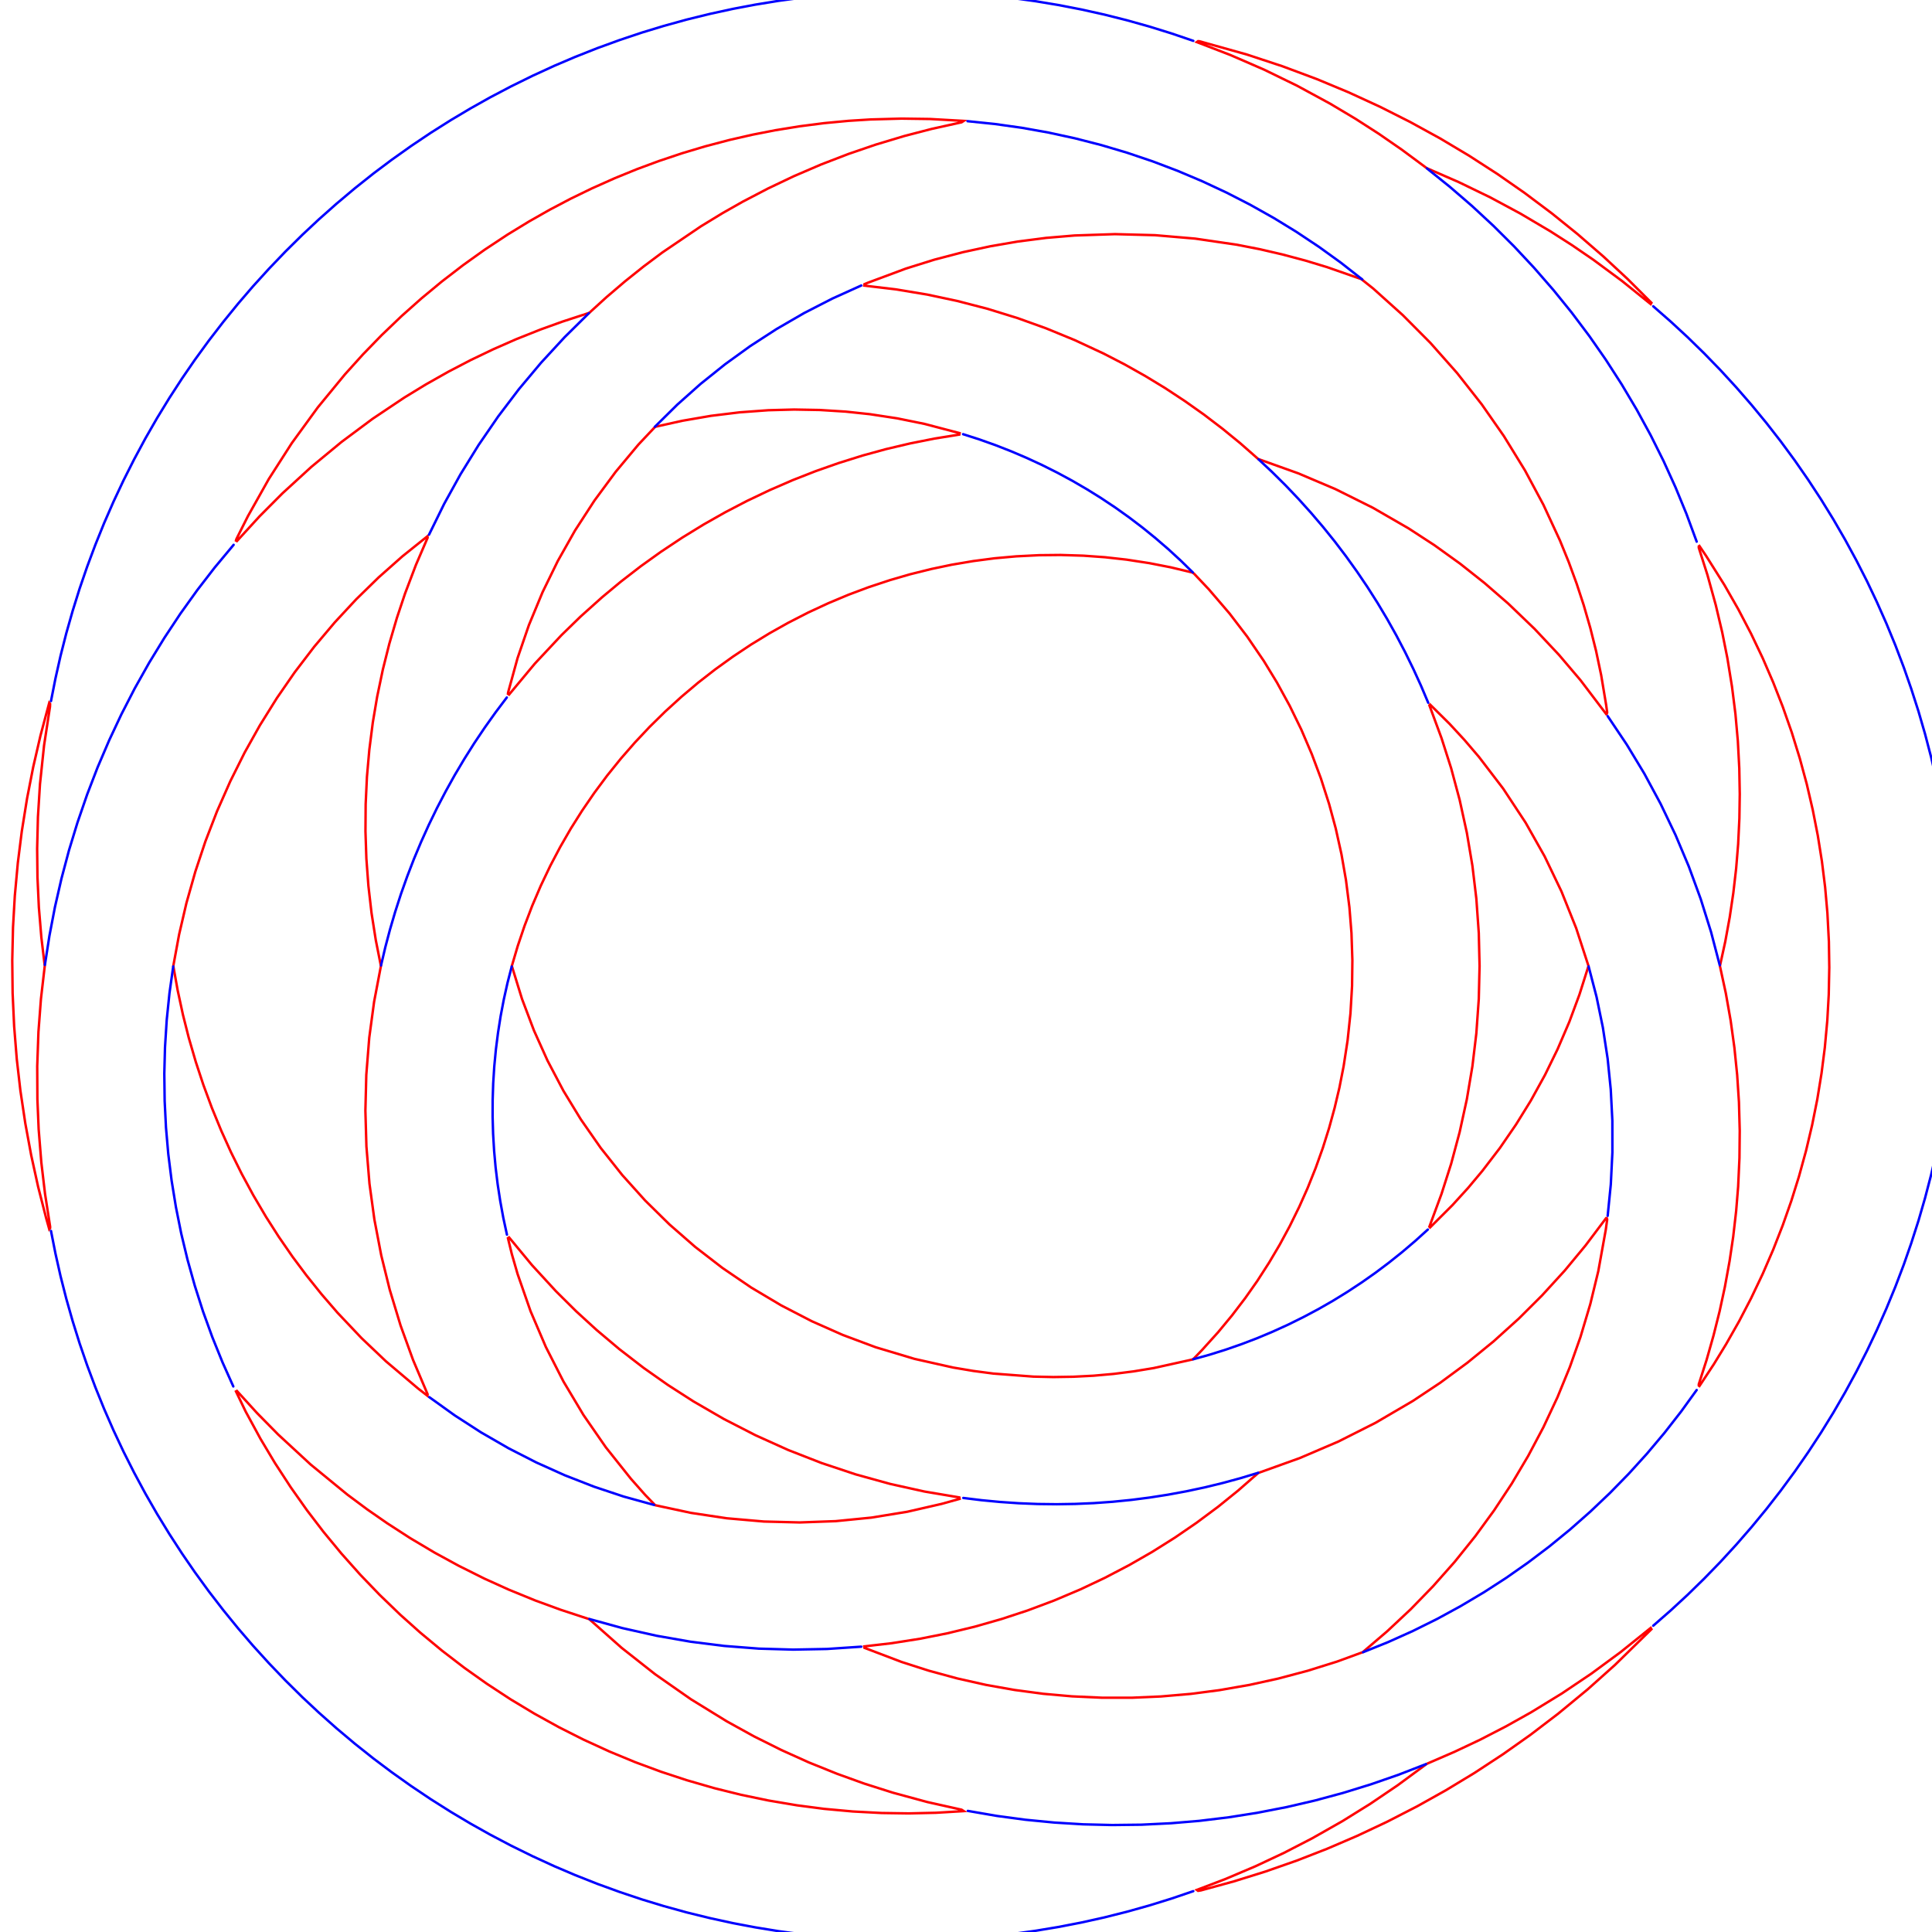
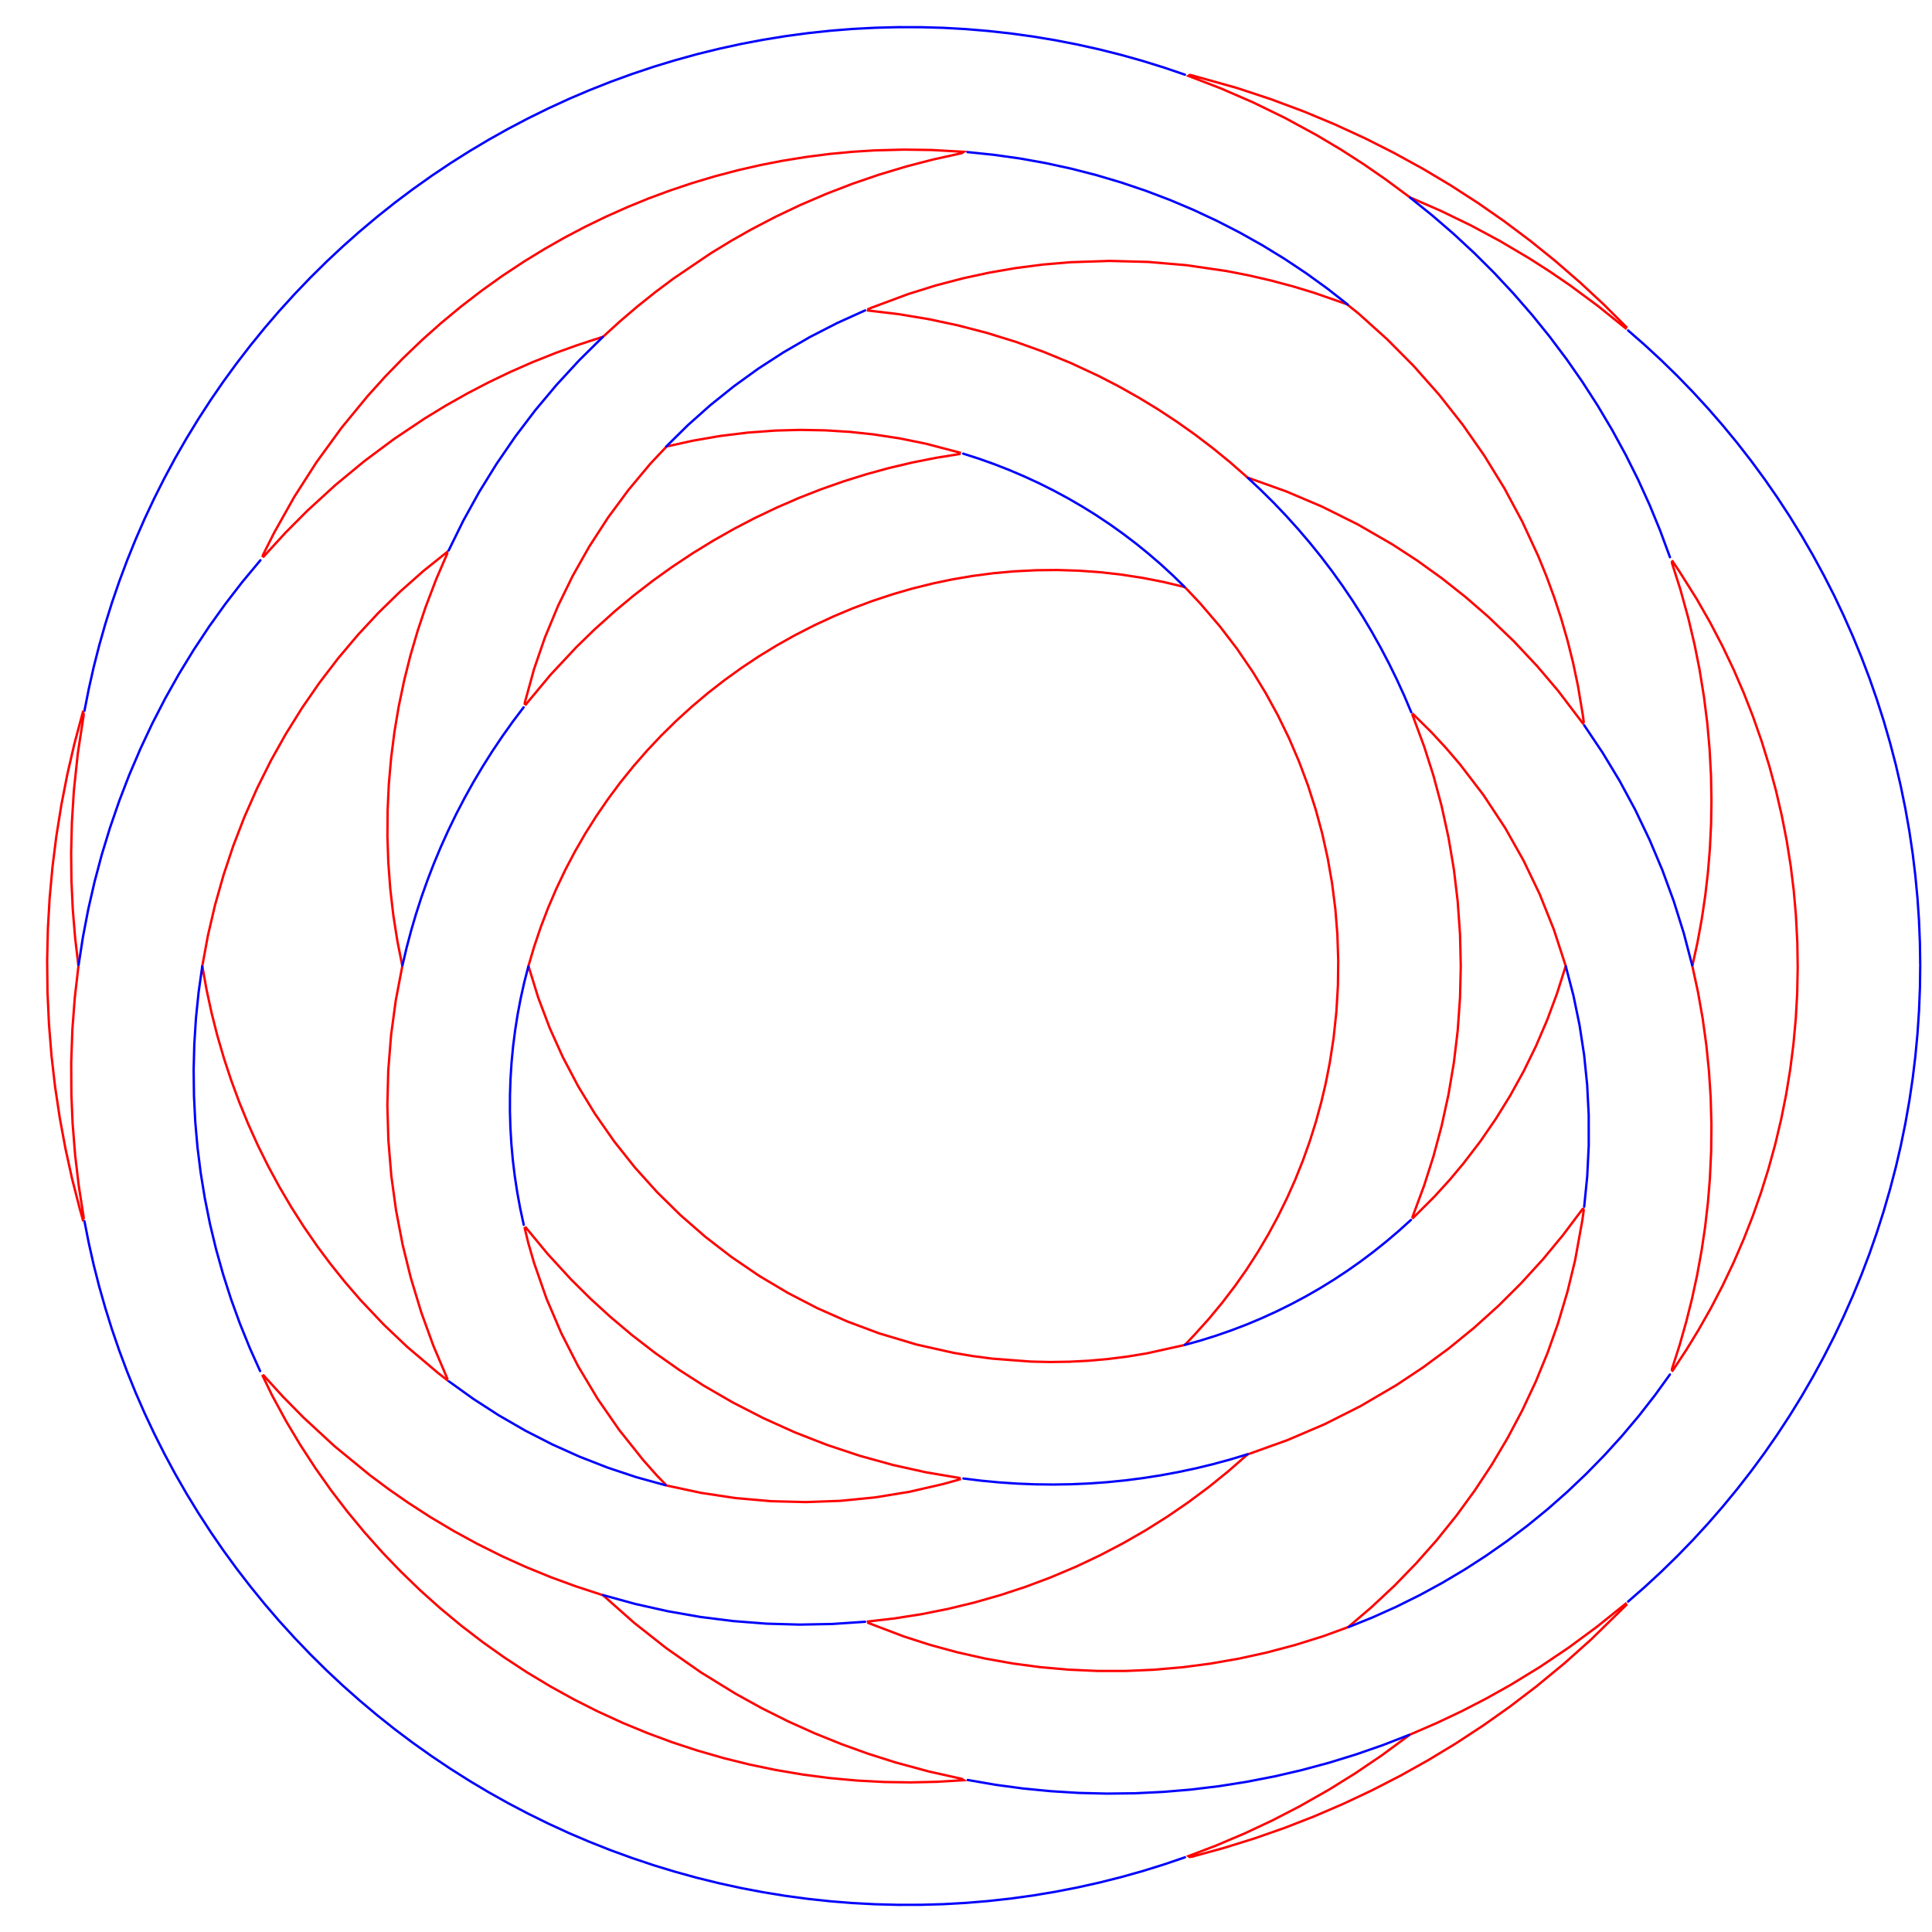
- <svg xmlns="http://www.w3.org/2000/svg" width="79mm" height="79mm" viewBox="-39.5 -39.5 79 79">
+ <svg xmlns="http://www.w3.org/2000/svg" width="82mm" height="82mm" viewBox="-41 -41 82 82">
  <g id="cut" fill="none" stroke="#ff0000" stroke-width="0.1">
    <path d="M9.438 -37.779L9.489 -37.817L9.547 -37.813L11.48 -37.272L12.944 -36.789L14.35 -36.264L15.639 -35.727L16.927 -35.135L18.157 -34.515L19.387 -33.84L20.559 -33.141L21.73 -32.385L22.843 -31.61L23.956 -30.775L25.01 -29.925L26.064 -29.011L27.06 -28.085L28.028 -27.119L27.997 -27.066L26.826 -28.01L25.654 -28.877L24.776 -29.478L23.897 -30.041L22.667 -30.768L21.437 -31.429L20.149 -32.053L18.84 -32.624L17.811 -33.386L16.879 -34.03L15.931 -34.64L14.891 -35.26L13.53 -35.999L12.183 -36.655L10.809 -37.251L9.438 -37.779ZM-3.897 -34.616L-2.636 -34.65L-1.464 -34.634L-0.091 -34.557L-0.18 -34.499L-1.406 -34.228L-2.519 -33.939L-3.69 -33.587L-4.803 -33.206L-5.916 -32.778L-7.029 -32.3L-8.083 -31.799L-9.137 -31.249L-9.957 -30.784L-10.836 -30.248L-12.417 -29.176L-13.179 -28.606L-13.941 -27.997L-14.696 -27.353L-15.404 -26.708L-16.517 -26.344L-17.396 -26.027L-18.391 -25.631L-19.329 -25.219L-20.254 -24.776L-21.154 -24.307L-22.081 -23.784L-22.96 -23.248L-24.266 -22.374L-25.537 -21.427L-26.767 -20.411L-27.949 -19.329L-28.883 -18.391L-29.813 -17.375L-29.851 -17.396L-29.835 -17.454L-29.364 -18.391L-28.508 -19.914L-27.569 -21.379L-26.504 -22.843L-25.397 -24.19L-24.659 -25.008L-23.897 -25.793L-23.077 -26.578L-22.272 -27.294L-21.437 -27.986L-20.559 -28.662L-19.68 -29.29L-18.743 -29.909L-17.864 -30.446L-17.018 -30.926L-16.166 -31.374L-15.287 -31.801L-14.36 -32.214L-13.471 -32.577L-12.554 -32.917L-11.597 -33.237L-10.66 -33.517L-9.664 -33.779L-8.727 -33.993L-7.79 -34.176L-6.794 -34.337L-5.799 -34.465L-4.803 -34.559L-3.897 -34.616ZM4.442 -29.871L6.091 -29.926L7.731 -29.883L9.371 -29.743L11.07 -29.494L12.007 -29.311L12.944 -29.094L13.881 -28.844L14.76 -28.578L16.166 -28.087L16.648 -27.704L17.864 -26.611L18.989 -25.479L20.079 -24.249L21.086 -22.969L21.992 -21.671L22.856 -20.266L23.61 -18.86L24.288 -17.396L24.646 -16.517L24.968 -15.639L25.257 -14.76L25.528 -13.823L25.763 -12.886L25.973 -11.89L26.178 -10.66L26.218 -10.367L26.2 -10.309L26.181 -10.298L25.127 -11.686L24.249 -12.72L23.253 -13.781L22.172 -14.819L21.203 -15.66L20.207 -16.449L19.153 -17.207L18.099 -17.893L16.634 -18.739L15.111 -19.498L13.589 -20.144L11.949 -20.731L11.211 -21.379L10.495 -21.964L9.727 -22.55L8.961 -23.092L8.141 -23.632L7.321 -24.13L6.485 -24.6L5.623 -25.045L4.451 -25.591L3.28 -26.072L2.109 -26.493L0.879 -26.873L-0.351 -27.192L-1.581 -27.454L-2.87 -27.668L-4.161 -27.821L-4.154 -27.88L-4.012 -27.939L-2.46 -28.517L-1.289 -28.883L-0.117 -29.19L0.996 -29.43L2.109 -29.622L3.28 -29.773L4.442 -29.871ZM-8.082 -22.726L-7.029 -22.754L-5.974 -22.735L-4.92 -22.669L-3.924 -22.563L-2.811 -22.393L-1.699 -22.167L-0.26 -21.789L-0.271 -21.73L-1.289 -21.566L-2.284 -21.368L-3.28 -21.133L-4.217 -20.876L-5.213 -20.564L-6.15 -20.234L-7.087 -19.867L-8.024 -19.46L-8.961 -19.014L-9.84 -18.556L-10.719 -18.059L-11.597 -17.52L-12.476 -16.936L-13.296 -16.348L-14.116 -15.714L-14.877 -15.081L-15.756 -14.293L-16.54 -13.53L-17.635 -12.359L-18.684 -11.098L-18.73 -11.129L-18.723 -11.187L-18.336 -12.593L-17.873 -13.94L-17.314 -15.287L-16.693 -16.558L-15.988 -17.806L-15.19 -19.036L-14.325 -20.207L-13.396 -21.32L-12.71 -22.048L-11.597 -22.295L-10.426 -22.497L-9.254 -22.64L-8.082 -22.726ZM-22.023 -17.571L-22.014 -17.513L-22.493 -16.4L-22.938 -15.229L-23.271 -14.233L-23.58 -13.179L-23.845 -12.124L-24.078 -11.011L-24.256 -9.957L-24.398 -8.844L-24.496 -7.731L-24.548 -6.619L-24.556 -5.506L-24.519 -4.393L-24.436 -3.28L-24.308 -2.167L-24.133 -1.054L-23.924 0L-24.203 1.464L-24.401 2.929L-24.522 4.451L-24.559 5.916L-24.517 7.38L-24.392 8.903L-24.191 10.367L-23.911 11.831L-23.564 13.237L-23.12 14.701L-22.609 16.111L-22.014 17.513L-22.023 17.572L-22.401 17.279L-23.721 16.162L-24.717 15.215L-25.702 14.174L-26.357 13.415L-26.969 12.651L-27.537 11.89L-28.103 11.07L-28.627 10.25L-29.144 9.371L-29.619 8.493L-30.055 7.614L-30.457 6.725L-30.837 5.799L-31.184 4.861L-31.493 3.924L-31.783 2.929L-32.02 1.991L-32.235 0.996L-32.414 0L-32.176 -1.289L-31.876 -2.577L-31.511 -3.865L-31.101 -5.096L-30.626 -6.326L-30.082 -7.556L-29.497 -8.727L-28.874 -9.84L-28.18 -10.953L-27.452 -12.007L-26.65 -13.057L-25.806 -14.057L-24.935 -14.994L-24.014 -15.893L-23.046 -16.751L-22.023 -17.571ZM29.965 -17.161L29.989 -17.177L30.275 -16.751L31.012 -15.58L31.581 -14.584L32.101 -13.589L32.576 -12.593L33.007 -11.597L33.397 -10.601L33.767 -9.547L34.093 -8.493L34.379 -7.439L34.624 -6.384L34.831 -5.33L34.999 -4.276L35.13 -3.221L35.223 -2.167L35.284 -0.996L35.3 0.059L35.278 1.171L35.219 2.226L35.117 3.339L34.982 4.393L34.81 5.447L34.599 6.501L34.349 7.556L34.059 8.61L33.747 9.606L33.397 10.601L33.007 11.597L32.576 12.593L32.101 13.589L31.613 14.526L31.081 15.463L30.579 16.283L30.047 17.091L29.989 17.177L29.965 17.161L29.963 17.103L30.283 16.107L30.566 15.111L30.816 14.116L31.031 13.12L31.223 12.066L31.371 11.07L31.492 10.016L31.573 9.02L31.627 7.849L31.638 6.736L31.606 5.564L31.533 4.451L31.42 3.339L31.266 2.226L31.069 1.113L30.828 0L31.046 -0.996L31.228 -1.991L31.376 -2.987L31.491 -3.983L31.573 -4.979L31.624 -6.033L31.639 -7.029L31.62 -8.083L31.561 -9.196L31.462 -10.309L31.322 -11.421L31.132 -12.593L30.921 -13.647L30.658 -14.76L30.318 -15.99L29.963 -17.103L29.965 -17.161ZM2.053 -16.751L2.987 -16.798L3.866 -16.807L4.803 -16.778L5.681 -16.715L6.56 -16.617L7.497 -16.473L8.376 -16.301L9.254 -16.091L9.319 -16.049L9.928 -15.404L10.777 -14.413L11.497 -13.471L12.176 -12.476L12.712 -11.597L13.237 -10.639L13.712 -9.664L14.138 -8.669L14.511 -7.673L14.849 -6.619L15.119 -5.623L15.353 -4.569L15.537 -3.514L15.678 -2.401L15.762 -1.347L15.799 -0.234L15.786 0.82L15.721 1.933L15.603 3.046L15.441 4.1L15.268 4.979L15.074 5.799L14.849 6.619L14.591 7.439L14.298 8.259L13.969 9.079L13.63 9.84L13.237 10.639L12.827 11.397L12.397 12.124L11.906 12.886L11.421 13.575L10.875 14.291L10.309 14.975L9.657 15.697L9.313 16.055L9.254 16.091L7.673 16.441L6.853 16.576L6.033 16.68L5.213 16.753L4.393 16.795L3.573 16.808L2.753 16.79L1.113 16.665L0.293 16.557L-0.527 16.419L-2.109 16.064L-3.69 15.59L-5.037 15.087L-6.303 14.526L-7.556 13.878L-8.786 13.146L-9.957 12.348L-11.07 11.489L-12.124 10.569L-13.12 9.589L-14.057 8.547L-14.937 7.439L-15.753 6.267L-16.459 5.108L-17.113 3.866L-17.667 2.636L-18.155 1.347L-18.571 0L-18.329 -0.82L-18.052 -1.64L-17.739 -2.46L-17.388 -3.28L-16.997 -4.1L-16.596 -4.861L-16.157 -5.623L-15.697 -6.352L-15.193 -7.087L-14.67 -7.79L-14.116 -8.477L-13.54 -9.137L-12.934 -9.781L-12.3 -10.404L-11.633 -11.011L-10.953 -11.585L-10.25 -12.132L-9.529 -12.651L-8.786 -13.146L-8.024 -13.611L-7.263 -14.038L-6.443 -14.458L-5.623 -14.838L-4.803 -15.182L-3.983 -15.489L-3.104 -15.78L-2.284 -16.018L-1.406 -16.236L-0.586 -16.408L0.293 -16.557L1.171 -16.672L2.053 -16.751ZM-37.498 -10.719L-37.486 -10.762L-37.451 -10.719L-37.456 -10.601L-37.698 -9.02L-37.865 -7.439L-37.949 -6.091L-37.981 -4.803L-37.968 -3.631L-37.911 -2.401L-37.809 -1.171L-37.67 0L-37.826 1.347L-37.928 2.694L-37.978 4.1L-37.971 5.447L-37.919 6.677L-37.811 8.024L-37.659 9.313L-37.45 10.66L-37.451 10.719L-37.486 10.762L-37.613 10.309L-37.943 9.02L-38.226 7.731L-38.464 6.443L-38.666 5.096L-38.814 3.807L-38.922 2.46L-38.984 1.113L-38.999 -0.234L-38.968 -1.581L-38.894 -2.87L-38.771 -4.217L-38.609 -5.506L-38.393 -6.853L-38.141 -8.141L-37.843 -9.43L-37.498 -10.719ZM18.948 -10.66L18.977 -10.69L19.776 -9.899L20.383 -9.242L20.973 -8.551L21.964 -7.255L22.885 -5.857L23.663 -4.478L24.35 -3.046L24.951 -1.545L25.454 0L25.083 1.171L24.67 2.284L24.192 3.397L23.677 4.451L23.095 5.506L22.491 6.481L21.833 7.439L21.116 8.376L20.527 9.079L19.888 9.781L18.977 10.69L18.948 10.66L19.446 9.313L19.839 8.083L20.185 6.794L20.48 5.447L20.707 4.1L20.868 2.753L20.968 1.347L21 0L20.968 -1.347L20.868 -2.753L20.707 -4.1L20.48 -5.447L20.185 -6.794L19.839 -8.083L19.446 -9.313L18.948 -10.66ZM26.174 10.309L26.2 10.309L26.218 10.367L26.162 10.777L25.855 12.476L25.528 13.823L25.126 15.17L24.691 16.4L24.187 17.63L23.61 18.86L22.989 20.031L22.316 21.166L21.596 22.257L20.828 23.311L19.981 24.366L19.099 25.361L18.188 26.299L17.22 27.206L16.224 28.057L15.17 28.443L13.975 28.817L12.769 29.137L11.597 29.395L10.367 29.61L9.196 29.763L7.966 29.869L6.794 29.92L5.564 29.92L4.334 29.864L3.163 29.76L1.991 29.604L0.82 29.396L-0.351 29.133L-1.523 28.814L-2.636 28.457L-4.154 27.88L-4.161 27.821L-3.046 27.692L-1.874 27.508L-0.761 27.286L0.351 27.017L1.464 26.699L2.519 26.352L3.599 25.947L4.686 25.487L5.681 25.016L6.677 24.495L7.614 23.957L8.547 23.37L9.43 22.765L10.309 22.111L11.129 21.448L11.949 20.731L13.647 20.121L15.229 19.444L16.751 18.676L18.274 17.784L19.388 17.044L20.5 16.224L21.576 15.346L22.609 14.413L23.554 13.471L24.483 12.454L25.338 11.421L26.174 10.309ZM-18.73 11.129L-18.684 11.098L-17.747 12.231L-16.769 13.296L-15.943 14.116L-15.111 14.877L-14.174 15.667L-13.179 16.435L-12.183 17.136L-11.14 17.806L-9.899 18.524L-8.61 19.186L-7.263 19.794L-5.904 20.324L-4.51 20.788L-3.104 21.177L-1.699 21.489L-0.271 21.73L-0.26 21.789L-0.996 21.994L-2.401 22.316L-3.866 22.555L-5.33 22.7L-6.794 22.753L-8.259 22.716L-9.781 22.583L-11.246 22.362L-12.71 22.048L-13.12 21.625L-13.706 20.963L-14.728 19.68L-15.639 18.364L-16.462 16.986L-17.179 15.58L-17.805 14.116L-18.336 12.593L-18.573 11.773L-18.73 11.129ZM-29.851 17.396L-29.813 17.375L-28.993 18.276L-28.13 19.153L-26.799 20.383L-25.298 21.613L-24.483 22.22L-23.663 22.789L-22.726 23.395L-21.73 23.987L-20.734 24.53L-19.68 25.056L-18.684 25.506L-17.605 25.947L-16.576 26.323L-15.404 26.708L-14.082 27.88L-12.71 28.961L-11.246 29.984L-9.781 30.886L-8.669 31.5L-7.556 32.056L-6.425 32.566L-5.264 33.034L-4.159 33.432L-2.987 33.804L-1.581 34.186L-0.18 34.499L-0.091 34.557L-0.117 34.559L-1.23 34.625L-2.343 34.65L-3.456 34.634L-4.627 34.572L-5.799 34.465L-6.911 34.32L-8.083 34.122L-9.196 33.89L-10.285 33.62L-11.421 33.292L-12.476 32.945L-13.53 32.554L-14.584 32.118L-15.639 31.634L-16.634 31.132L-17.644 30.574L-18.626 29.983L-19.6 29.344L-20.508 28.7L-21.424 27.997L-22.316 27.257L-23.136 26.524L-23.977 25.713L-24.766 24.893L-25.537 24.028L-26.274 23.136L-26.946 22.257L-27.608 21.32L-28.257 20.324L-28.851 19.329L-29.456 18.216L-29.851 17.396ZM27.932 27.119L27.997 27.066L28.028 27.119L26.533 28.583L25.419 29.579L24.212 30.574L23.077 31.44L21.964 32.227L20.793 32.995L19.621 33.705L18.45 34.36L17.22 34.992L15.99 35.571L14.76 36.099L13.53 36.578L12.241 37.029L10.953 37.43L9.606 37.799L9.489 37.817L9.438 37.779L10.601 37.336L11.831 36.814L13.003 36.264L14.153 35.67L15.392 34.967L16.523 34.264L17.647 33.503L18.84 32.624L19.973 32.133L21.027 31.635L22.081 31.091L23.108 30.516L24.366 29.746L25.573 28.934L26.767 28.055L27.932 27.119Z" />
  </g>
  <g id="engrave" fill="none" stroke="#0000ff" stroke-width="0.1" stroke-linecap="round">
    <path d="M29.877 17.338L29.247 18.21L28.561 19.09L27.844 19.942L27.098 20.764L26.325 21.555L25.524 22.315L24.699 23.043L23.85 23.737L22.979 24.396L22.087 25.021L21.176 25.61L20.211 26.183L19.266 26.698L18.269 27.193L17.258 27.647L16.235 28.06M-18.771 10.985L-18.92 10.295L-19.046 9.606L-19.151 8.921L-19.234 8.239L-19.295 7.561L-19.337 6.86L-19.357 6.166L-19.355 5.477L-19.333 4.796L-19.288 4.096L-19.222 3.405L-19.135 2.723L-19.029 2.05L-18.898 1.363L-18.747 0.686L-18.576 0.022M25.459 0.018L25.784 1.266L26.041 2.512L26.236 3.784L26.364 5.046L26.43 6.327L26.431 7.624L26.366 8.934L26.238 10.216M-29.96 17.192L-30.399 16.211L-30.818 15.176L-31.197 14.13L-31.535 13.072L-31.833 12.006L-32.091 10.933L-32.307 9.855L-32.483 8.773L-32.619 7.688L-32.713 6.604L-32.767 5.52L-32.781 4.398L-32.753 3.322L-32.683 2.211L-32.57 1.109L-32.416 0.017M-0.119 -21.746L0.553 -21.53L1.213 -21.295L1.858 -21.042L2.49 -20.772L3.108 -20.486L3.735 -20.172L4.346 -19.842L4.941 -19.496L5.52 -19.136L6.104 -18.747L6.669 -18.344L7.216 -17.928L7.745 -17.499L8.275 -17.042L8.785 -16.573L9.275 -16.093M-12.756 22.037L-13.999 21.694L-15.206 21.292L-16.406 20.824L-17.563 20.304L-18.705 19.72L-19.828 19.072L-20.9 18.38L-21.947 17.629M0.062 -34.545L1.175 -34.43L2.28 -34.275L3.376 -34.079L4.46 -33.843L5.532 -33.568L6.59 -33.254L7.632 -32.902L8.657 -32.513L9.664 -32.087L10.65 -31.626L11.615 -31.131L12.594 -30.581L13.511 -30.019L14.438 -29.402L15.336 -28.753L16.204 -28.073M18.885 10.777L18.361 11.25L17.828 11.703L17.286 12.136L16.737 12.548L16.18 12.94L15.594 13.326L15.003 13.69L14.406 14.032L13.804 14.352L13.176 14.663L12.544 14.951L11.91 15.217L11.274 15.46L10.613 15.69L9.952 15.897L9.291 16.081M-12.722 -22.049L-11.804 -22.955L-10.854 -23.801L-9.85 -24.606L-8.822 -25.349L-7.745 -26.047L-6.623 -26.697L-5.457 -27.295L-4.282 -27.826M18.808 32.635L17.685 33.07L16.552 33.463L15.41 33.815L14.261 34.125L13.107 34.393L11.903 34.627L10.743 34.81L9.536 34.956L8.377 35.053L7.174 35.112L5.977 35.126L4.785 35.097L3.602 35.024L2.429 34.91L1.267 34.754L0.074 34.548M-23.92 -0.021L-23.746 -0.762L-23.553 -1.492L-23.342 -2.21L-23.105 -2.944L-22.848 -3.666L-22.575 -4.373L-22.284 -5.067L-21.965 -5.773L-21.629 -6.464L-21.276 -7.14L-20.909 -7.801L-20.512 -8.469L-20.1 -9.122L-19.673 -9.757L-19.232 -10.376L-18.777 -10.979M26.238 -10.218L27.021 -9.051L27.737 -7.866L28.402 -6.633L29.014 -5.354L29.556 -4.069L30.041 -2.745L30.467 -1.385L30.821 -0.031M-37.664 -0.045L-37.479 -1.235L-37.253 -2.413L-36.986 -3.577L-36.68 -4.727L-36.334 -5.86L-35.934 -7.02L-35.512 -8.116L-35.034 -9.233L-34.539 -10.286L-33.988 -11.356L-33.401 -12.4L-32.779 -13.417L-32.125 -14.405L-31.438 -15.364L-30.722 -16.292L-29.947 -17.222M11.963 -20.718L12.518 -20.198L13.076 -19.645L13.592 -19.103L14.109 -18.529L14.605 -17.947L15.081 -17.356L15.536 -16.757L15.988 -16.127L16.418 -15.491L16.827 -14.848L17.215 -14.199L17.595 -13.521L17.953 -12.838L18.29 -12.15L18.606 -11.459L18.9 -10.764M-4.282 27.833L-5.684 27.927L-7.069 27.953L-8.47 27.913L-9.883 27.803L-11.267 27.629L-12.656 27.386L-14.047 27.074L-15.397 26.703M18.846 -32.615L19.784 -31.861L20.692 -31.077L21.568 -30.264L22.411 -29.425L23.221 -28.559L24.026 -27.634L24.765 -26.721L25.495 -25.749L26.16 -24.794L26.812 -23.782L27.424 -22.752L27.995 -21.706L28.525 -20.645L29.013 -19.572L29.459 -18.488L29.878 -17.352M11.952 20.722L11.223 20.943L10.494 21.141L9.767 21.318L9.012 21.479L8.259 21.618L7.51 21.735L6.763 21.831L5.992 21.908L5.225 21.963L4.464 21.996L3.708 22.008L2.93 21.999L2.159 21.968L1.395 21.916L0.639 21.844L-0.11 21.752M-21.958 -17.636L-21.338 -18.897L-20.668 -20.109L-19.931 -21.302L-19.129 -22.471L-18.286 -23.582L-17.38 -24.663L-16.414 -25.711L-15.418 -26.695M40.5 0L40.488 0.924L40.449 1.9L40.384 2.873L40.292 3.844L40.181 4.762L40.038 5.726L39.868 6.686L39.673 7.64L39.464 8.539L39.218 9.48L38.947 10.414L38.65 11.339L38.347 12.208L38.002 13.115L37.633 14.011L37.24 14.896L36.847 15.724L36.408 16.585L35.947 17.433L35.464 18.267L34.958 19.087L34.431 19.891L33.884 20.679L33.315 21.452L32.727 22.207L32.12 22.944L31.494 23.664L30.85 24.365L30.188 25.047L29.509 25.71L28.813 26.353L28.102 26.975M9.294 37.83L8.4 38.134L7.495 38.415L6.582 38.671L5.66 38.903L4.73 39.11L3.794 39.292L2.851 39.449L1.903 39.58L0.95 39.685L-0.006 39.765L-0.966 39.819L-1.929 39.846L-2.893 39.847L-3.858 39.822L-4.823 39.771L-5.736 39.698L-6.699 39.595L-7.66 39.466L-8.618 39.31L-9.522 39.139L-10.471 38.932L-11.416 38.7L-12.354 38.441L-13.236 38.173L-14.16 37.864L-15.076 37.531L-15.983 37.172L-16.833 36.81L-17.719 36.403L-18.595 35.972L-19.458 35.518L-20.265 35.065L-21.059 34.592L-21.884 34.071L-22.694 33.527L-23.489 32.962L-24.228 32.407L-24.991 31.8L-25.737 31.173L-26.466 30.526L-27.139 29.896L-27.831 29.212L-28.504 28.509L-29.157 27.79L-29.757 27.092L-30.369 26.34L-30.961 25.572L-31.531 24.789L-32.05 24.034L-32.576 23.224L-33.08 22.4L-33.56 21.564L-34.016 20.716L-34.449 19.858L-34.858 18.989L-35.242 18.111L-35.601 17.224L-35.936 16.329L-36.246 15.427L-36.53 14.518L-36.79 13.603L-37.024 12.684L-37.232 11.76L-37.415 10.833M-37.415 -10.833L-37.232 -11.76L-37.024 -12.684L-36.79 -13.603L-36.53 -14.518L-36.246 -15.427L-35.936 -16.329L-35.601 -17.224L-35.242 -18.111L-34.858 -18.989L-34.449 -19.858L-34.016 -20.716L-33.56 -21.564L-33.08 -22.4L-32.576 -23.224L-32.05 -24.034L-31.531 -24.789L-30.961 -25.572L-30.369 -26.34L-29.757 -27.092L-29.157 -27.79L-28.504 -28.509L-27.831 -29.212L-27.139 -29.896L-26.466 -30.526L-25.737 -31.173L-24.991 -31.8L-24.228 -32.407L-23.489 -32.962L-22.694 -33.527L-21.884 -34.071L-21.059 -34.592L-20.265 -35.065L-19.458 -35.518L-18.595 -35.972L-17.719 -36.403L-16.833 -36.81L-15.983 -37.172L-15.076 -37.531L-14.16 -37.864L-13.236 -38.173L-12.354 -38.441L-11.416 -38.7L-10.471 -38.932L-9.522 -39.139L-8.618 -39.31L-7.66 -39.466L-6.699 -39.595L-5.736 -39.698L-4.823 -39.771L-3.858 -39.822L-2.893 -39.847L-1.929 -39.846L-0.966 -39.819L-0.006 -39.765L0.95 -39.685L1.903 -39.58L2.851 -39.449L3.794 -39.292L4.73 -39.11L5.66 -38.903L6.582 -38.671L7.495 -38.415L8.4 -38.134L9.294 -37.83M28.102 -26.975L28.813 -26.353L29.509 -25.71L30.188 -25.047L30.85 -24.365L31.494 -23.664L32.12 -22.944L32.727 -22.207L33.315 -21.452L33.884 -20.679L34.431 -19.891L34.958 -19.087L35.464 -18.267L35.947 -17.433L36.408 -16.585L36.847 -15.724L37.24 -14.896L37.633 -14.011L38.002 -13.115L38.347 -12.208L38.65 -11.339L38.947 -10.414L39.218 -9.48L39.464 -8.539L39.673 -7.64L39.868 -6.686L40.038 -5.726L40.181 -4.762L40.292 -3.844L40.384 -2.873L40.447 -1.951L40.487 -0.976L40.5 -0.051" />
  </g>
</svg>
